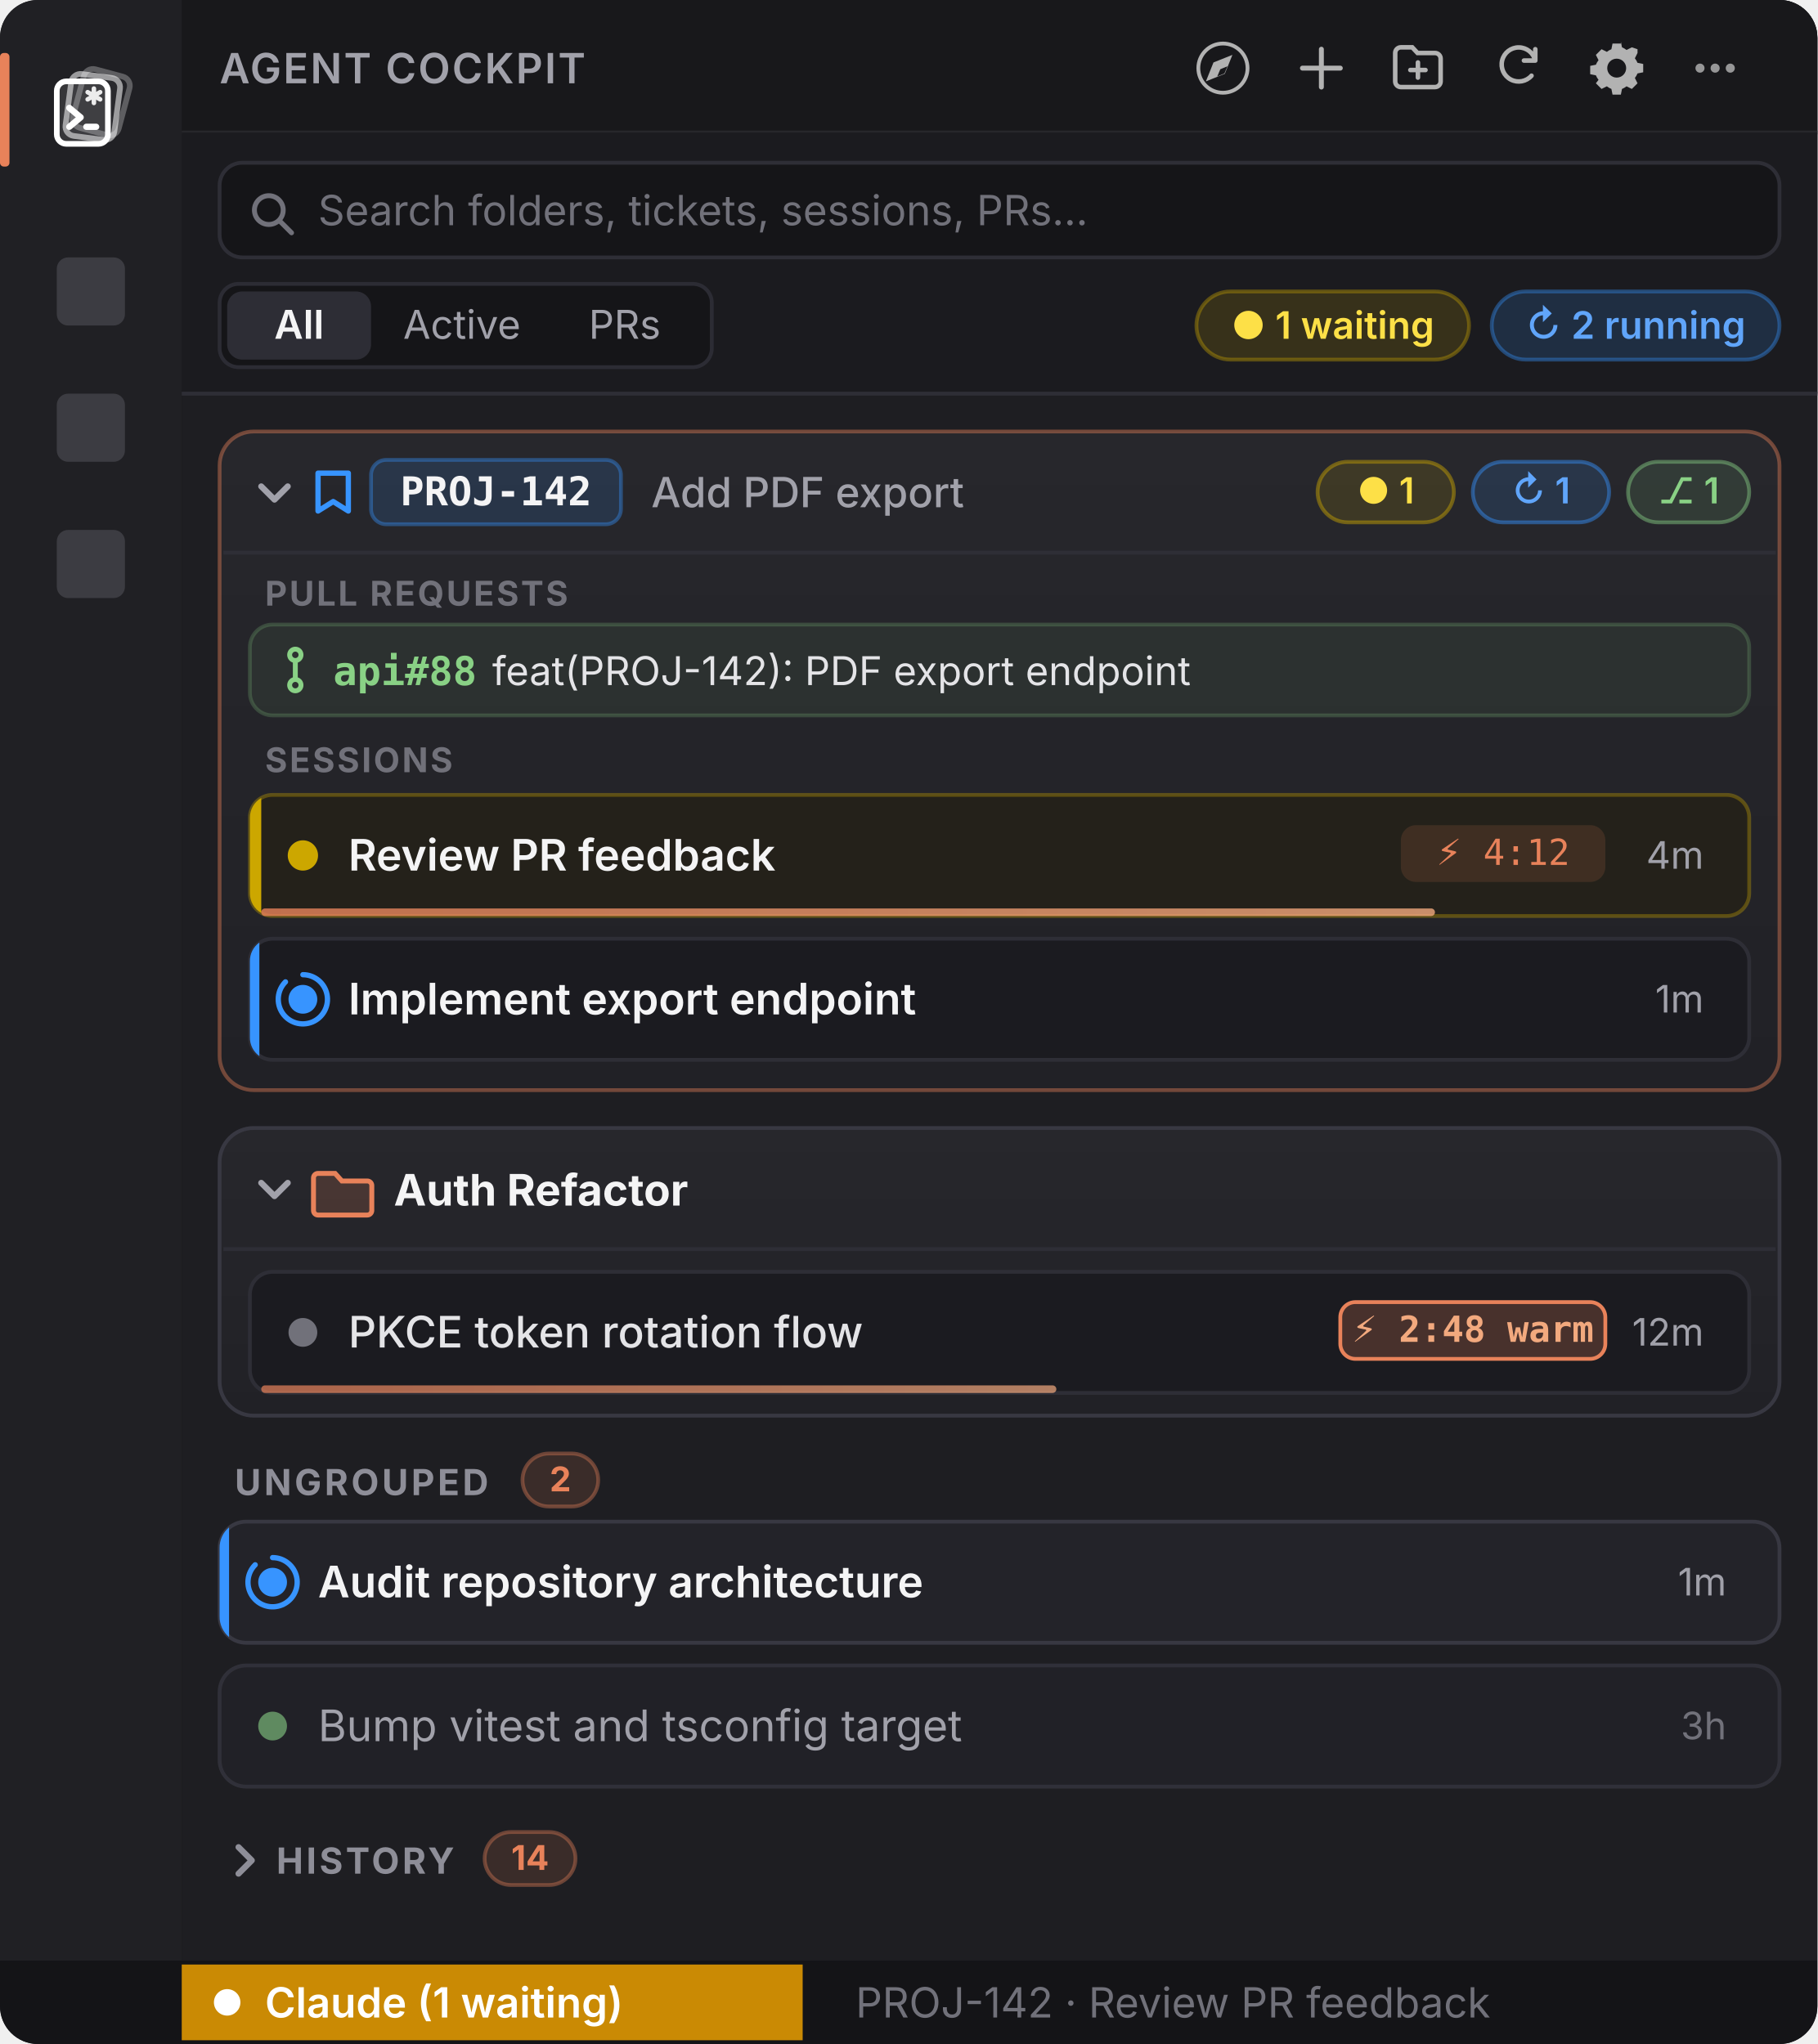
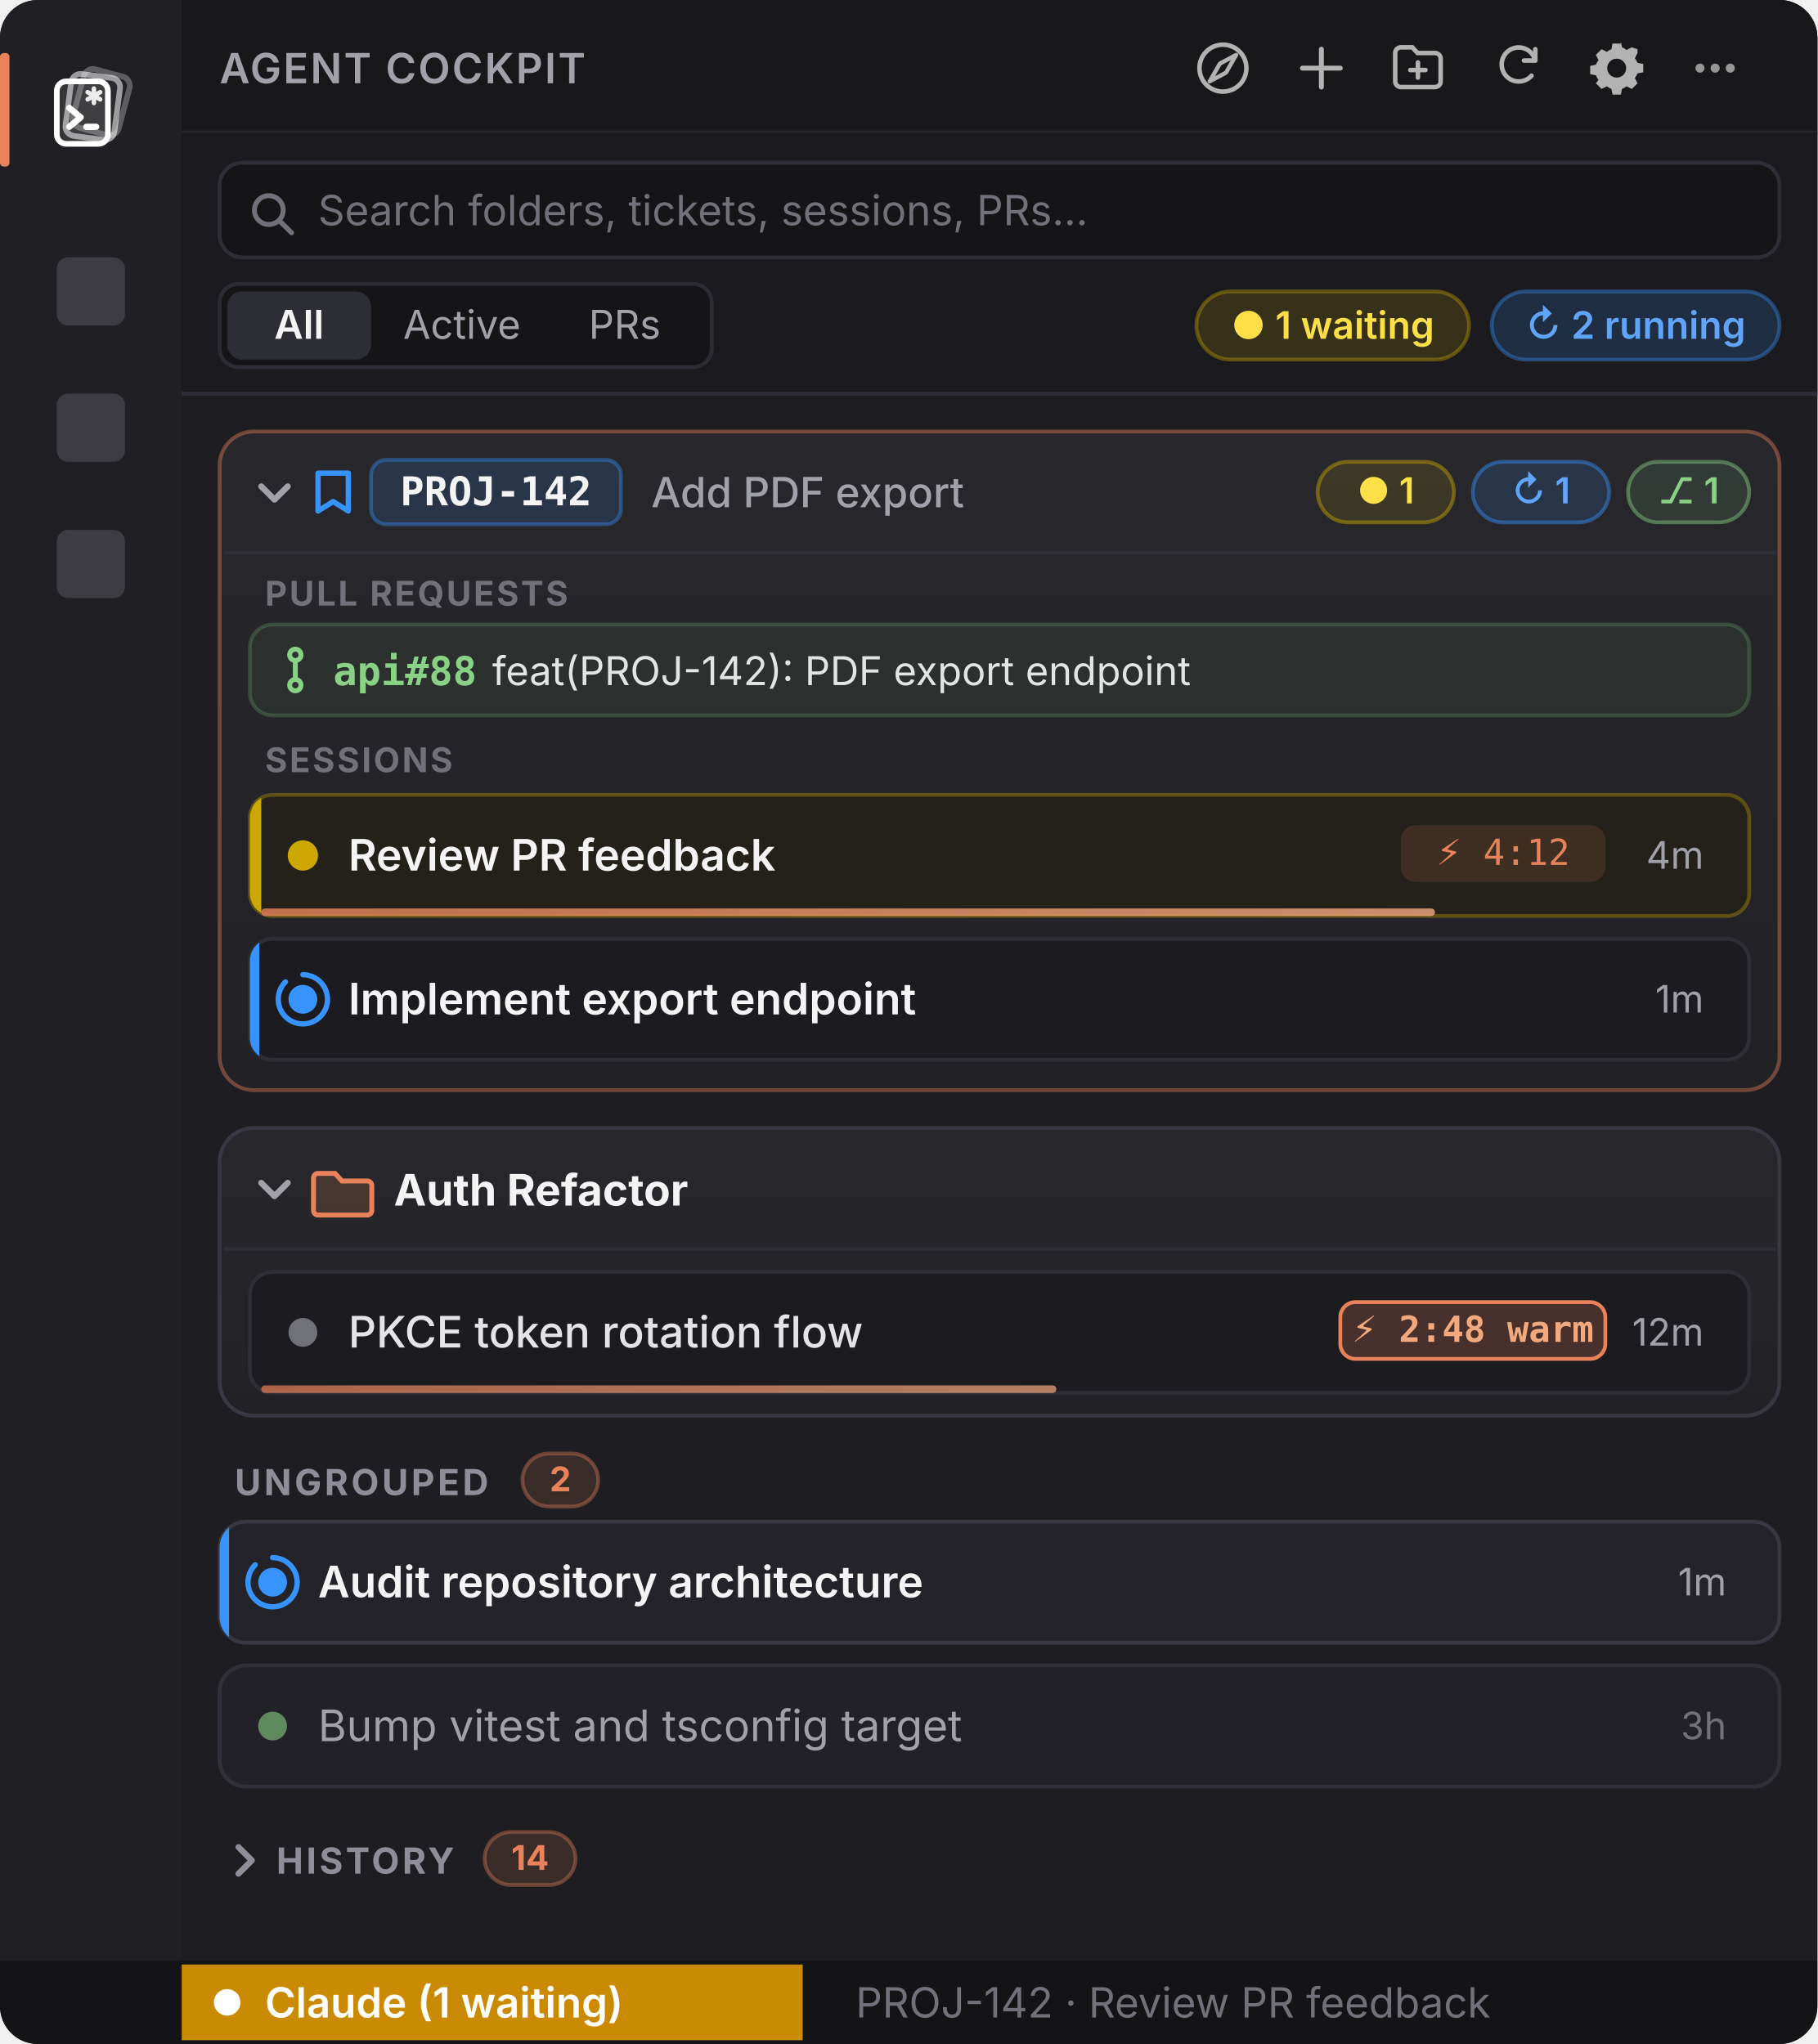
<svg xmlns="http://www.w3.org/2000/svg" width="480" height="540" viewBox="0 0 480 540" font-family="-apple-system, BlinkMacSystemFont, 'Segoe UI', Inter, Helvetica, Arial, sans-serif" font-size="12">
  <defs>
    <clipPath id="frame">
      <rect width="480" height="540" rx="10" />
    </clipPath>
    <linearGradient id="cardGrad" x1="0" y1="0" x2="0" y2="1">
      <stop offset="0%" stop-color="#27272c" />
      <stop offset="100%" stop-color="#212126" />
    </linearGradient>
    <linearGradient id="brandGrad" x1="0" y1="0" x2="1" y2="1">
      <stop offset="0%" stop-color="#e8825a" />
      <stop offset="100%" stop-color="#c96442" />
    </linearGradient>
    <linearGradient id="cacheGrad" x1="0" y1="0" x2="1" y2="0">
      <stop offset="0%" stop-color="#e8825a" />
      <stop offset="100%" stop-color="#f2a97e" />
    </linearGradient>
  </defs>
  <g clip-path="url(#frame)">
    <rect width="480" height="540" fill="#18181b" />
    <rect width="48" height="518" fill="#202024" />
    <rect x="0" y="14" width="2.5" height="30" rx="1" fill="#e8825a" />
    <g transform="translate(12 17)" fill="none" stroke="#ffffff" stroke-width="1.5" stroke-linecap="round" stroke-linejoin="round">
      <rect x="8.5" y="2" width="12.5" height="16" rx="2.5" fill="#ffffff" fill-opacity="0.04" opacity="0.28" transform="rotate(15 14.75 10)" />
      <rect x="6" y="3" width="13" height="16.5" rx="2.5" fill="#ffffff" fill-opacity="0.06" opacity="0.55" transform="rotate(7.5 12.5 11.25)" />
      <rect x="3" y="4.5" width="13.5" height="16.5" rx="2.5" fill="#ffffff" fill-opacity="0.1" />
      <g transform="translate(12.8 8.3)" stroke-width="1.2" opacity="0.9">
        <line x1="0" y1="-1.9" x2="0" y2="1.9" />
        <line x1="-1.65" y1="-0.95" x2="1.65" y2="0.95" />
        <line x1="-1.65" y1="0.95" x2="1.65" y2="-0.95" />
      </g>
      <path d="M6.3 11.5l3 2.5-3 2.5" stroke-width="1.65" />
      <line x1="10.8" y1="16.5" x2="13.4" y2="16.5" stroke-width="1.65" />
    </g>
    <g fill="#71717a" opacity=".35">
      <rect x="15" y="68" width="18" height="18" rx="3" />
      <rect x="15" y="104" width="18" height="18" rx="3" />
      <rect x="15" y="140" width="18" height="18" rx="3" />
    </g>
    <rect x="48" width="432" height="518" fill="#1e1e22" />
    <rect x="48" y="0" width="432" height="35" fill="#18181b" />
    <line x1="48" y1="35" x2="480" y2="35" stroke="#27272b" />
    <text x="58" y="22" fill="#a1a1aa" font-size="11" font-weight="600" letter-spacing="0.5">AGENT COCKPIT</text>
    <g transform="translate(314 9)" opacity="0.85">
-       <rect width="18" height="18" rx="3" fill="transparent" />
-       <path transform="translate(1 1)" fill-rule="evenodd" clip-rule="evenodd" d="M8 1a7 7 0 1 0 0 14A7 7 0 0 0 8 1zM2 8a6 6 0 1 1 12 0A6 6 0 0 1 2 8zm8.5-3.5-5 2-2 5 5-2 2-5zm-3.2 3.8 1.9-.8-.8 1.9-1.9.8.8-1.9z" fill="#cccccc" />
+       <circle cx="9" cy="9" r="6.2" fill="none" stroke="#cccccc" stroke-width="1.2" />
+       <path d="M12.5 5.5 L8.2 7.8 L5.5 12.5 L9.8 10.2 Z" fill="none" stroke="#cccccc" stroke-width="1.1" stroke-linejoin="round" />
    </g>
    <g transform="translate(340 9)" opacity="0.85">
-       <rect width="18" height="18" rx="3" fill="transparent" />
      <path d="M9 4v10M4 9h10" fill="none" stroke="#cccccc" stroke-width="1.3" stroke-linecap="round" />
    </g>
    <g transform="translate(366 9)" opacity="0.85">
-       <rect width="18" height="18" rx="3" fill="transparent" />
      <path d="M2.5 5A1.5 1.5 0 0 1 4 3.5h3l1.4 1.5H13A1.5 1.5 0 0 1 14.5 6.5v6A1.5 1.5 0 0 1 13 14H4a1.5 1.5 0 0 1-1.5-1.5V5z" fill="none" stroke="#cccccc" stroke-width="1.2" />
      <path d="M8.5 7.5v4M6.5 9.5h4" fill="none" stroke="#cccccc" stroke-width="1.2" stroke-linecap="round" />
    </g>
    <g transform="translate(392 9)" opacity="0.85">
-       <rect width="18" height="18" rx="3" fill="transparent" />
      <path d="M13.5 7A4.5 4.5 0 1 0 12.5 11M13.5 4v3h-3" fill="none" stroke="#cccccc" stroke-width="1.2" stroke-linecap="round" stroke-linejoin="round" />
    </g>
    <g transform="translate(418 9)" opacity="0.85">
-       <rect width="18" height="18" rx="3" fill="transparent" />
      <path d="M10.1 2.5H7.9l-.3 1.5a5 5 0 0 0-1.2.7L5 4 3.5 5.5l.7 1.4a5 5 0 0 0-.7 1.2l-1.5.3v2.2l1.5.3a5 5 0 0 0 .7 1.2L3.5 13 5 14.5l1.4-.7a5 5 0 0 0 1.2.7l.3 1.5h2.2l.3-1.5a5 5 0 0 0 1.2-.7l1.4.7 1.5-1.5-.7-1.4a5 5 0 0 0 .7-1.2l1.5-.3V7.9l-1.5-.3a5 5 0 0 0-.7-1.2l.7-1.4L14.5 4 13 3.5l-1.4.7a5 5 0 0 0-1.2-.7l-.3-1.5zM9 11.5a2.5 2.5 0 1 1 0-5 2.5 2.5 0 0 1 0 5z" fill="#cccccc" fill-rule="evenodd" />
    </g>
    <g transform="translate(444 9)" opacity="0.7">
      <circle cx="5" cy="9" r="1.2" fill="#cccccc" />
      <circle cx="9" cy="9" r="1.2" fill="#cccccc" />
      <circle cx="13" cy="9" r="1.2" fill="#cccccc" />
    </g>
    <rect x="48" y="35" width="432" height="69" fill="#1b1b1f" />
    <line x1="48" y1="104" x2="480" y2="104" stroke="#2e2e36" />
    <g transform="translate(58 43)">
      <rect width="412" height="25" rx="6" fill="#151518" stroke="#2e2e36" />
      <circle cx="13" cy="12.5" r="3.8" fill="none" stroke="#71717a" stroke-width="1.3" />
      <line x1="16" y1="15.5" x2="19" y2="18.5" stroke="#71717a" stroke-width="1.3" stroke-linecap="round" />
      <text x="26" y="16.5" fill="#71717a" font-size="11">Search folders, tickets, sessions, PRs…</text>
    </g>
    <g transform="translate(58 75)">
      <rect width="130" height="22" rx="5" fill="#151518" stroke="#2c2c34" />
      <rect x="2" y="2" width="38" height="18" rx="4" fill="#2d2d35" />
      <text x="21" y="14.5" text-anchor="middle" fill="#f4f4f5" font-size="10.5" font-weight="600">All</text>
      <text x="64" y="14.5" text-anchor="middle" fill="#a1a1aa" font-size="10.5">Active</text>
      <text x="107" y="14.5" text-anchor="middle" fill="#a1a1aa" font-size="10.5">PRs</text>
      <rect x="258" y="2" width="72" height="18" rx="9" fill="#cca700" fill-opacity="0.16" stroke="#cca700" stroke-opacity="0.38" />
      <text x="294" y="14.5" text-anchor="middle" fill="#fde047" font-size="10" font-weight="600">● 1 waiting</text>
      <rect x="336" y="2" width="76" height="18" rx="9" fill="#3794ff" fill-opacity="0.16" stroke="#3794ff" stroke-opacity="0.38" />
      <text x="374" y="14.5" text-anchor="middle" fill="#60a5fa" font-size="10" font-weight="600">↻ 2 running</text>
    </g>
    <g transform="translate(58 114)">
      <rect width="412" height="174" rx="9" fill="url(#cardGrad)" stroke="#e8825a" stroke-opacity="0.42" />
      <path d="M11 14.5l3.5 3.5 3.5-3.5" fill="none" stroke="#a1a1aa" stroke-width="1.6" stroke-linecap="round" stroke-linejoin="round" />
      <path d="M26 11h8v10l-4-2.5-4 2.5z" fill="none" stroke="#3794ff" stroke-width="1.4" stroke-linejoin="round" />
      <rect x="40" y="7.5" width="66" height="17" rx="4" fill="#3794ff" fill-opacity="0.14" stroke="#3794ff" stroke-opacity="0.38" />
      <text x="73" y="19.5" text-anchor="middle" fill="#f4f4f5" font-size="10.5" font-weight="700" font-family="ui-monospace, SFMono-Regular, Menlo, monospace">PROJ-142</text>
      <text x="114" y="20" fill="#a1a1aa" font-size="11" font-weight="500">Add PDF export</text>
      <rect x="290" y="8" width="36" height="16" rx="8" fill="#cca700" fill-opacity="0.14" stroke="#cca700" stroke-opacity="0.45" />
      <text x="308" y="19" text-anchor="middle" fill="#fde047" font-size="9.5" font-weight="600">● 1</text>
      <rect x="331" y="8" width="36" height="16" rx="8" fill="#3794ff" fill-opacity="0.14" stroke="#3794ff" stroke-opacity="0.45" />
      <text x="349" y="19" text-anchor="middle" fill="#60a5fa" font-size="9.5" font-weight="600">↻ 1</text>
      <rect x="372" y="8" width="32" height="16" rx="8" fill="#89d185" fill-opacity="0.12" stroke="#89d185" stroke-opacity="0.45" />
      <text x="388" y="19" text-anchor="middle" fill="#89d185" font-size="9.5" font-weight="600">⎇ 1</text>
      <line x1="1" y1="32" x2="411" y2="32" stroke="#2e2e36" />
      <text x="12" y="46" fill="#71717a" font-size="9" font-weight="700" letter-spacing="0.6">PULL REQUESTS</text>
      <g transform="translate(8 51)">
        <rect width="396" height="24" rx="6" fill="#89d185" fill-opacity="0.07" stroke="#89d185" stroke-opacity="0.22" />
        <circle cx="12" cy="8" r="1.5" fill="none" stroke="#89d185" stroke-width="1.3" />
        <circle cx="12" cy="16" r="1.5" fill="none" stroke="#89d185" stroke-width="1.3" />
        <line x1="12" y1="9.5" x2="12" y2="14.5" stroke="#89d185" stroke-width="1.3" />
        <text x="22" y="16" fill="#89d185" font-size="10.5" font-weight="600" font-family="ui-monospace, SFMono-Regular, Menlo, monospace">api#88</text>
        <text x="64" y="16" fill="#e4e4e7" font-size="10.5">feat(PROJ-142): PDF export endpoint</text>
      </g>
      <text x="12" y="90" fill="#71717a" font-size="9" font-weight="700" letter-spacing="0.6">SESSIONS</text>
      <g transform="translate(8 96)">
        <rect width="396" height="32" rx="6" fill="#24211a" stroke="#cca700" stroke-opacity="0.35" />
        <path d="M0 6a6 6 0 0 1 3 -5.2v30.4a6 6 0 0 1 -3 -5.2z" fill="#cca700" />
        <circle cx="14" cy="16" r="4" fill="#cca700">
          <animate attributeName="opacity" values="1;0.35;1" dur="1.5s" repeatCount="indefinite" />
        </circle>
        <text x="26" y="20" fill="#f4f4f5" font-size="11.5" font-weight="600">Review PR feedback</text>
        <rect x="304" y="8" width="54" height="15" rx="4" fill="#e8825a" fill-opacity="0.14" />
        <text x="331" y="18.5" text-anchor="middle" fill="#e8825a" font-size="9.5" font-family="ui-monospace, SFMono-Regular, Menlo, monospace">⚡ 4:12</text>
        <text x="384" y="19.5" text-anchor="end" fill="#a1a1aa" font-size="10">4m</text>
        <rect x="3" y="30" width="310" height="2" rx="1" fill="url(#cacheGrad)" opacity="0.8" />
      </g>
      <g transform="translate(8 134)">
        <rect width="396" height="32" rx="6" fill="#1b1b20" stroke="#2e2e36" />
        <path d="M0 6a6 6 0 0 1 2.5 -5v30a6 6 0 0 1 -2.5 -5z" fill="#3794ff" />
        <circle cx="14" cy="16" r="3.8" fill="#3794ff">
          <animate attributeName="opacity" values="1;0.45;1" dur="1.3s" repeatCount="indefinite" />
        </circle>
        <path d="M14 9.5a6.5 6.5 0 1 1 -4.6 1.9" fill="none" stroke="#3794ff" stroke-width="1.4" stroke-linecap="round">
          <animateTransform attributeName="transform" type="rotate" from="0 14 16" to="360 14 16" dur="1.1s" repeatCount="indefinite" />
        </path>
        <text x="26" y="20" fill="#f4f4f5" font-size="11.5" font-weight="600">Implement export endpoint</text>
        <text x="384" y="19.5" text-anchor="end" fill="#a1a1aa" font-size="10">1m</text>
      </g>
    </g>
    <g transform="translate(58 298)">
      <rect width="412" height="76" rx="9" fill="url(#cardGrad)" stroke="#383842" />
      <path d="M11 14.5l3.5 3.5 3.5-3.5" fill="none" stroke="#a1a1aa" stroke-width="1.6" stroke-linecap="round" stroke-linejoin="round" />
      <path d="M26 12h4.5l1.8 2h6.7a1.2 1.2 0 0 1 1.2 1.2v6.6a1.2 1.2 0 0 1-1.2 1.2H26a1.2 1.2 0 0 1-1.2-1.2V13.2A1.2 1.2 0 0 1 26 12z" fill="#e8825a" fill-opacity="0.18" stroke="#e8825a" stroke-width="1.3" />
      <text x="46" y="20.5" fill="#f4f4f5" font-size="11.5" font-weight="700">Auth Refactor</text>
      <line x1="1" y1="32" x2="411" y2="32" stroke="#2e2e36" />
      <g transform="translate(8 38)">
        <rect width="396" height="32" rx="6" fill="#1b1b20" stroke="#2e2e36" />
        <circle cx="14" cy="16" r="3.8" fill="#71717a" />
        <text x="26" y="20" fill="#e4e4e7" font-size="11.5" font-weight="500">PKCE token rotation flow</text>
        <rect x="288" y="8" width="70" height="15" rx="4" fill="#e8825a" fill-opacity="0.22" stroke="#e8825a" stroke-width="1" />
        <text x="323" y="18.5" text-anchor="middle" fill="#f2a97e" font-size="9.5" font-weight="600" font-family="ui-monospace, SFMono-Regular, Menlo, monospace">⚡ 2:48 warm</text>
        <text x="384" y="19.5" text-anchor="end" fill="#a1a1aa" font-size="10">12m</text>
        <rect x="3" y="30" width="210" height="2" rx="1" fill="url(#cacheGrad)" opacity="0.7" />
      </g>
    </g>
    <g transform="translate(58 384)">
      <text x="4" y="11" fill="#8e8e98" font-size="9.5" font-weight="700" letter-spacing="0.8">UNGROUPED</text>
      <rect x="80" y="0" width="20" height="14" rx="7" fill="#e8825a" fill-opacity="0.14" stroke="#e8825a" stroke-opacity="0.38" />
      <text x="90" y="10" text-anchor="middle" fill="#e8825a" font-size="9" font-weight="700">2</text>
      <g transform="translate(0 18)">
        <rect width="412" height="32" rx="7" fill="#232329" stroke="#383842" />
        <path d="M0 7a7 7 0 0 1 2.5 -5.5v29a7 7 0 0 1 -2.5 -5.5z" fill="#3794ff" />
        <circle cx="14" cy="16" r="3.8" fill="#3794ff">
          <animate attributeName="opacity" values="1;0.45;1" dur="1.3s" repeatCount="indefinite" />
        </circle>
        <path d="M14 9.5a6.5 6.5 0 1 1 -4.6 1.9" fill="none" stroke="#3794ff" stroke-width="1.4" stroke-linecap="round">
          <animateTransform attributeName="transform" type="rotate" from="0 14 16" to="360 14 16" dur="1.1s" repeatCount="indefinite" />
        </path>
        <text x="26" y="20" fill="#f4f4f5" font-size="11.5" font-weight="600">Audit repository architecture</text>
        <text x="398" y="19.5" text-anchor="end" fill="#a1a1aa" font-size="10">1m</text>
      </g>
      <g transform="translate(0 56)">
        <rect width="412" height="32" rx="7" fill="#232329" stroke="#383842" opacity="0.72" />
        <circle cx="14" cy="16" r="3.8" fill="#89d185" opacity="0.6" />
        <text x="26" y="20" fill="#a1a1aa" font-size="11.5">Bump vitest and tsconfig target</text>
        <text x="398" y="19.5" text-anchor="end" fill="#71717a" font-size="10">3h</text>
      </g>
    </g>
    <g transform="translate(58 484)">
      <path d="M5 4l3.5 3.5L5 11" fill="none" stroke="#8e8e98" stroke-width="1.6" stroke-linecap="round" stroke-linejoin="round" />
      <text x="15" y="11" fill="#8e8e98" font-size="9.5" font-weight="700" letter-spacing="0.8">HISTORY</text>
      <rect x="70" y="0" width="24" height="14" rx="7" fill="#e8825a" fill-opacity="0.14" stroke="#e8825a" stroke-opacity="0.38" />
      <text x="82" y="10" text-anchor="middle" fill="#e8825a" font-size="9" font-weight="700">14</text>
    </g>
    <rect y="518" width="480" height="22" fill="#141417" />
    <rect x="48" y="519" width="164" height="20" fill="#ca8a04" />
    <circle cx="60" cy="529" r="3.5" fill="#ffffff" />
    <text x="70" y="533" fill="#ffffff" font-size="11" font-weight="600">Claude (1 waiting)</text>
    <text x="226" y="533" fill="#71717a" font-size="11">PROJ-142 · Review PR feedback</text>
  </g>
</svg>
